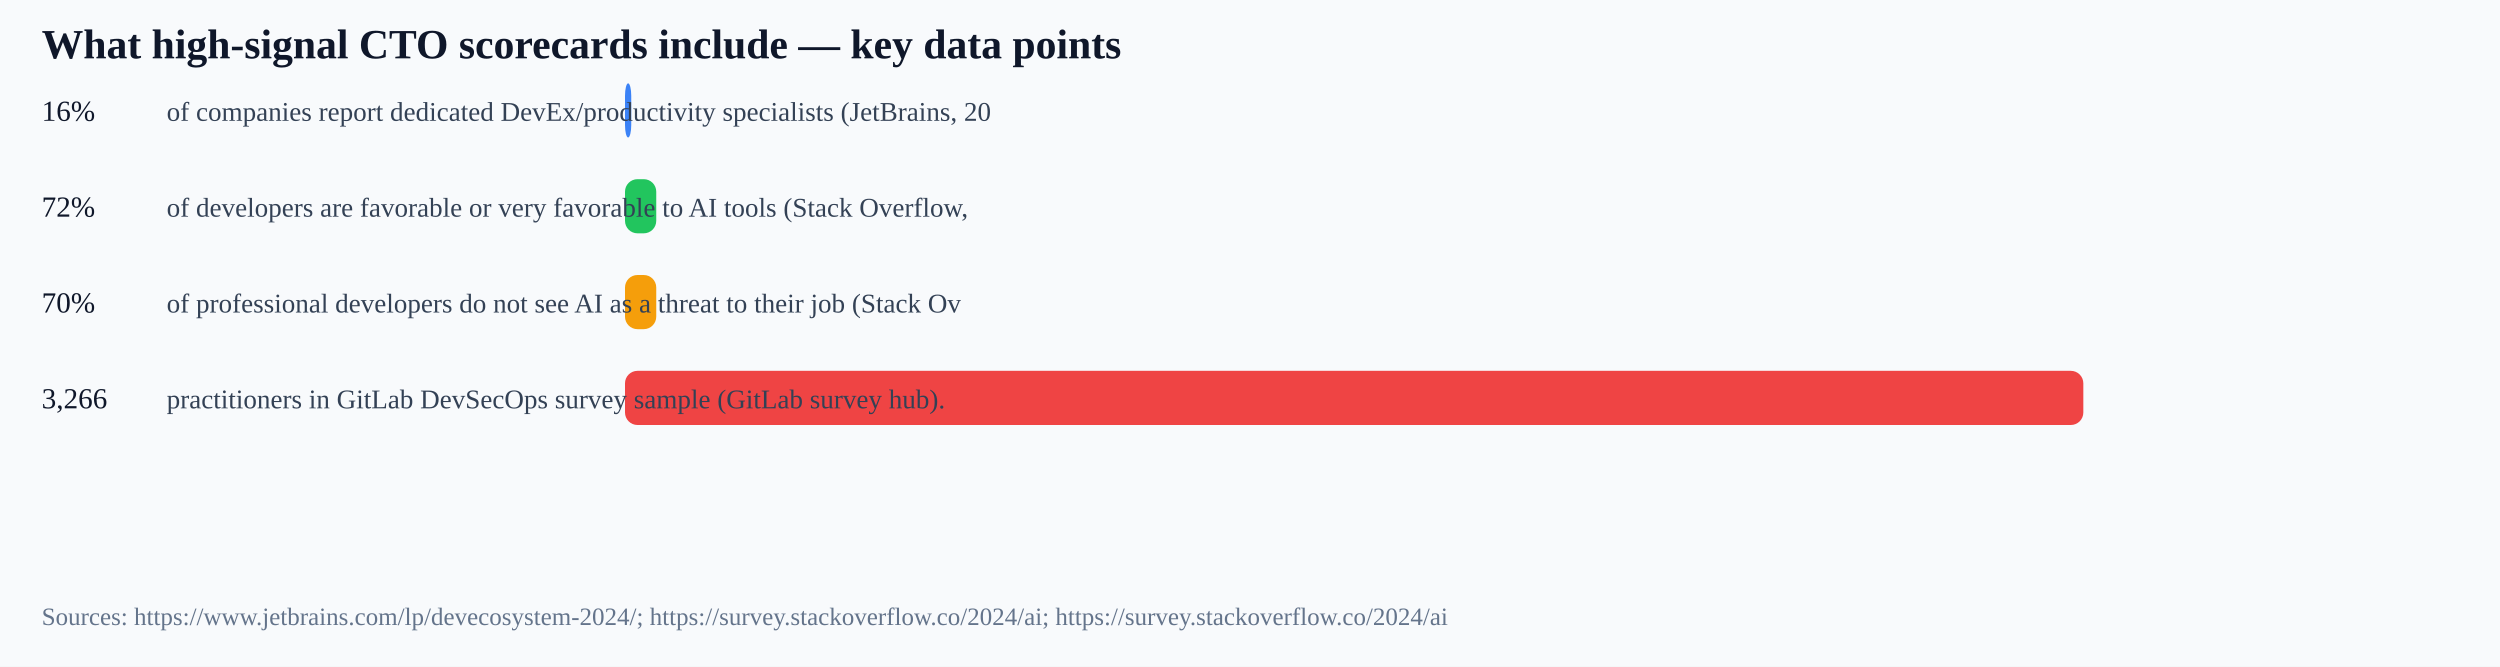
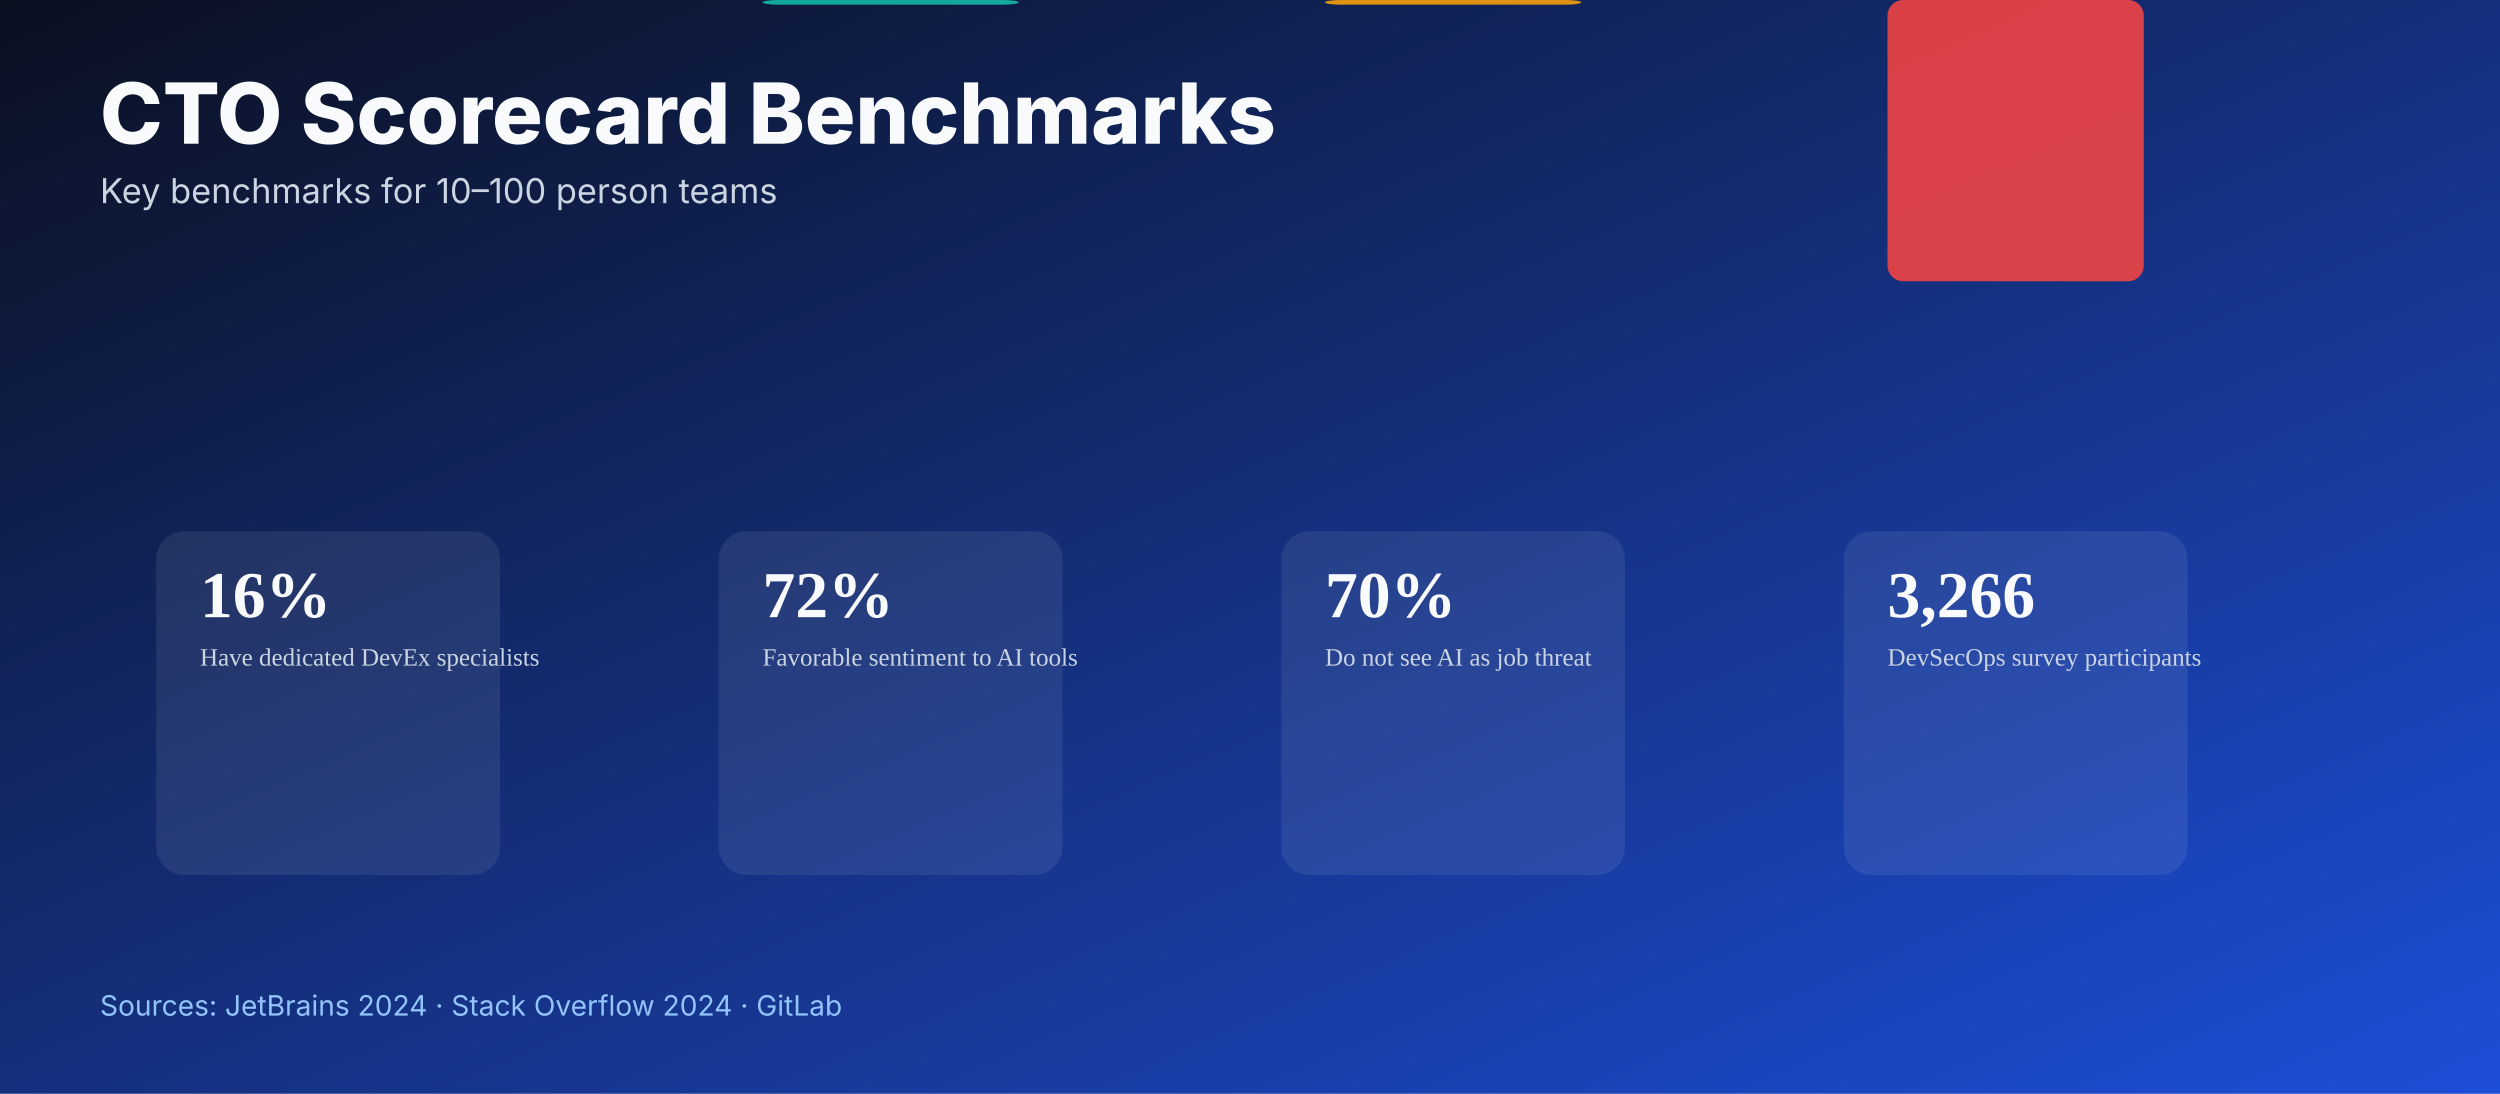
- <svg xmlns="http://www.w3.org/2000/svg" width="1200" height="320" viewBox="0 0 1200 320" role="img" aria-label="What high-signal CTO scorecards include data infographic">
-   <rect width="1200" height="320" fill="#f8fafc" />
-   <text x="20" y="28" font-size="20" fill="#0f172a" font-weight="700">What high-signal CTO scorecards include — key data points</text>
-   <rect x="300" y="40" width="3" height="26" fill="#3b82f6" rx="6" />
-   <text x="20" y="58" font-size="14" fill="#0f172a">16%</text>
-   <text x="80" y="58" font-size="13" fill="#334155">of companies report dedicated DevEx/productivity specialists (JetBrains, 20</text>
-   <rect x="300" y="86" width="15" height="26" fill="#22c55e" rx="6" />
-   <text x="20" y="104" font-size="14" fill="#0f172a">72%</text>
-   <text x="80" y="104" font-size="13" fill="#334155">of developers are favorable or very favorable to AI tools (Stack Overflow, </text>
-   <rect x="300" y="132" width="15" height="26" fill="#f59e0b" rx="6" />
-   <text x="20" y="150" font-size="14" fill="#0f172a">70%</text>
-   <text x="80" y="150" font-size="13" fill="#334155">of professional developers do not see AI as a threat to their job (Stack Ov</text>
-   <rect x="300" y="178" width="700" height="26" fill="#ef4444" rx="6" />
-   <text x="20" y="196" font-size="14" fill="#0f172a">3,266</text>
-   <text x="80" y="196" font-size="13" fill="#334155">practitioners in GitLab DevSecOps survey sample (GitLab survey hub).</text>
-   <text x="20" y="300" font-size="12" fill="#64748b">Sources: https://www.jetbrains.com/lp/devecosystem-2024/; https://survey.stackoverflow.co/2024/ai; https://survey.stackoverflow.co/2024/ai</text>
+ <svg xmlns="http://www.w3.org/2000/svg" width="1600" height="700" viewBox="0 0 1600 700" role="img" aria-label="CTO Scorecard Benchmarks infographic">
+   <defs>
+     <linearGradient id="g" x1="0" y1="0" x2="1" y2="1">
+       <stop offset="0%" stop-color="#0b1020" />
+       <stop offset="100%" stop-color="#1d4ed8" />
+     </linearGradient>
+   </defs>
+   <rect width="1600" height="700" fill="url(#g)" />
+   <text x="64" y="92" font-size="54" font-family="Inter,Arial,sans-serif" font-weight="800" fill="#f8fafc">CTO Scorecard Benchmarks</text>
+   <text x="64" y="130" font-size="22" font-family="Inter,Arial,sans-serif" fill="#cbd5e1">Key benchmarks for 10–100 person teams</text>
+   <rect x="100" y="340" width="220" height="220" rx="18" fill="#ffffff" opacity="0.08" />
+   <rect x="128" y="500-h" width="164" height="0" rx="10" fill="#3b82f6" opacity="0.9" />
+   <text x="128" y="395" font-size="42" font-weight="800" fill="#f8fafc">16%</text>
+   <text x="128" y="426" font-size="16" fill="#cbd5e1">Have dedicated DevEx specialists</text>
+   <rect x="460" y="340" width="220" height="220" rx="18" fill="#ffffff" opacity="0.08" />
+   <rect x="488" y="500-h" width="164" height="3" rx="10" fill="#14b8a6" opacity="0.9" />
+   <text x="488" y="395" font-size="42" font-weight="800" fill="#f8fafc">72%</text>
+   <text x="488" y="426" font-size="16" fill="#cbd5e1">Favorable sentiment to AI tools</text>
+   <rect x="820" y="340" width="220" height="220" rx="18" fill="#ffffff" opacity="0.08" />
+   <rect x="848" y="500-h" width="164" height="3" rx="10" fill="#f59e0b" opacity="0.9" />
+   <text x="848" y="395" font-size="42" font-weight="800" fill="#f8fafc">70%</text>
+   <text x="848" y="426" font-size="16" fill="#cbd5e1">Do not see AI as job threat</text>
+   <rect x="1180" y="340" width="220" height="220" rx="18" fill="#ffffff" opacity="0.08" />
+   <rect x="1208" y="500-h" width="164" height="180" rx="10" fill="#ef4444" opacity="0.9" />
+   <text x="1208" y="395" font-size="42" font-weight="800" fill="#f8fafc">3,266</text>
+   <text x="1208" y="426" font-size="16" fill="#cbd5e1">DevSecOps survey participants</text>
+   <text x="64" y="650" font-size="18" font-family="Inter,Arial,sans-serif" fill="#93c5fd">Sources: JetBrains 2024 · Stack Overflow 2024 · GitLab</text>
</svg>
